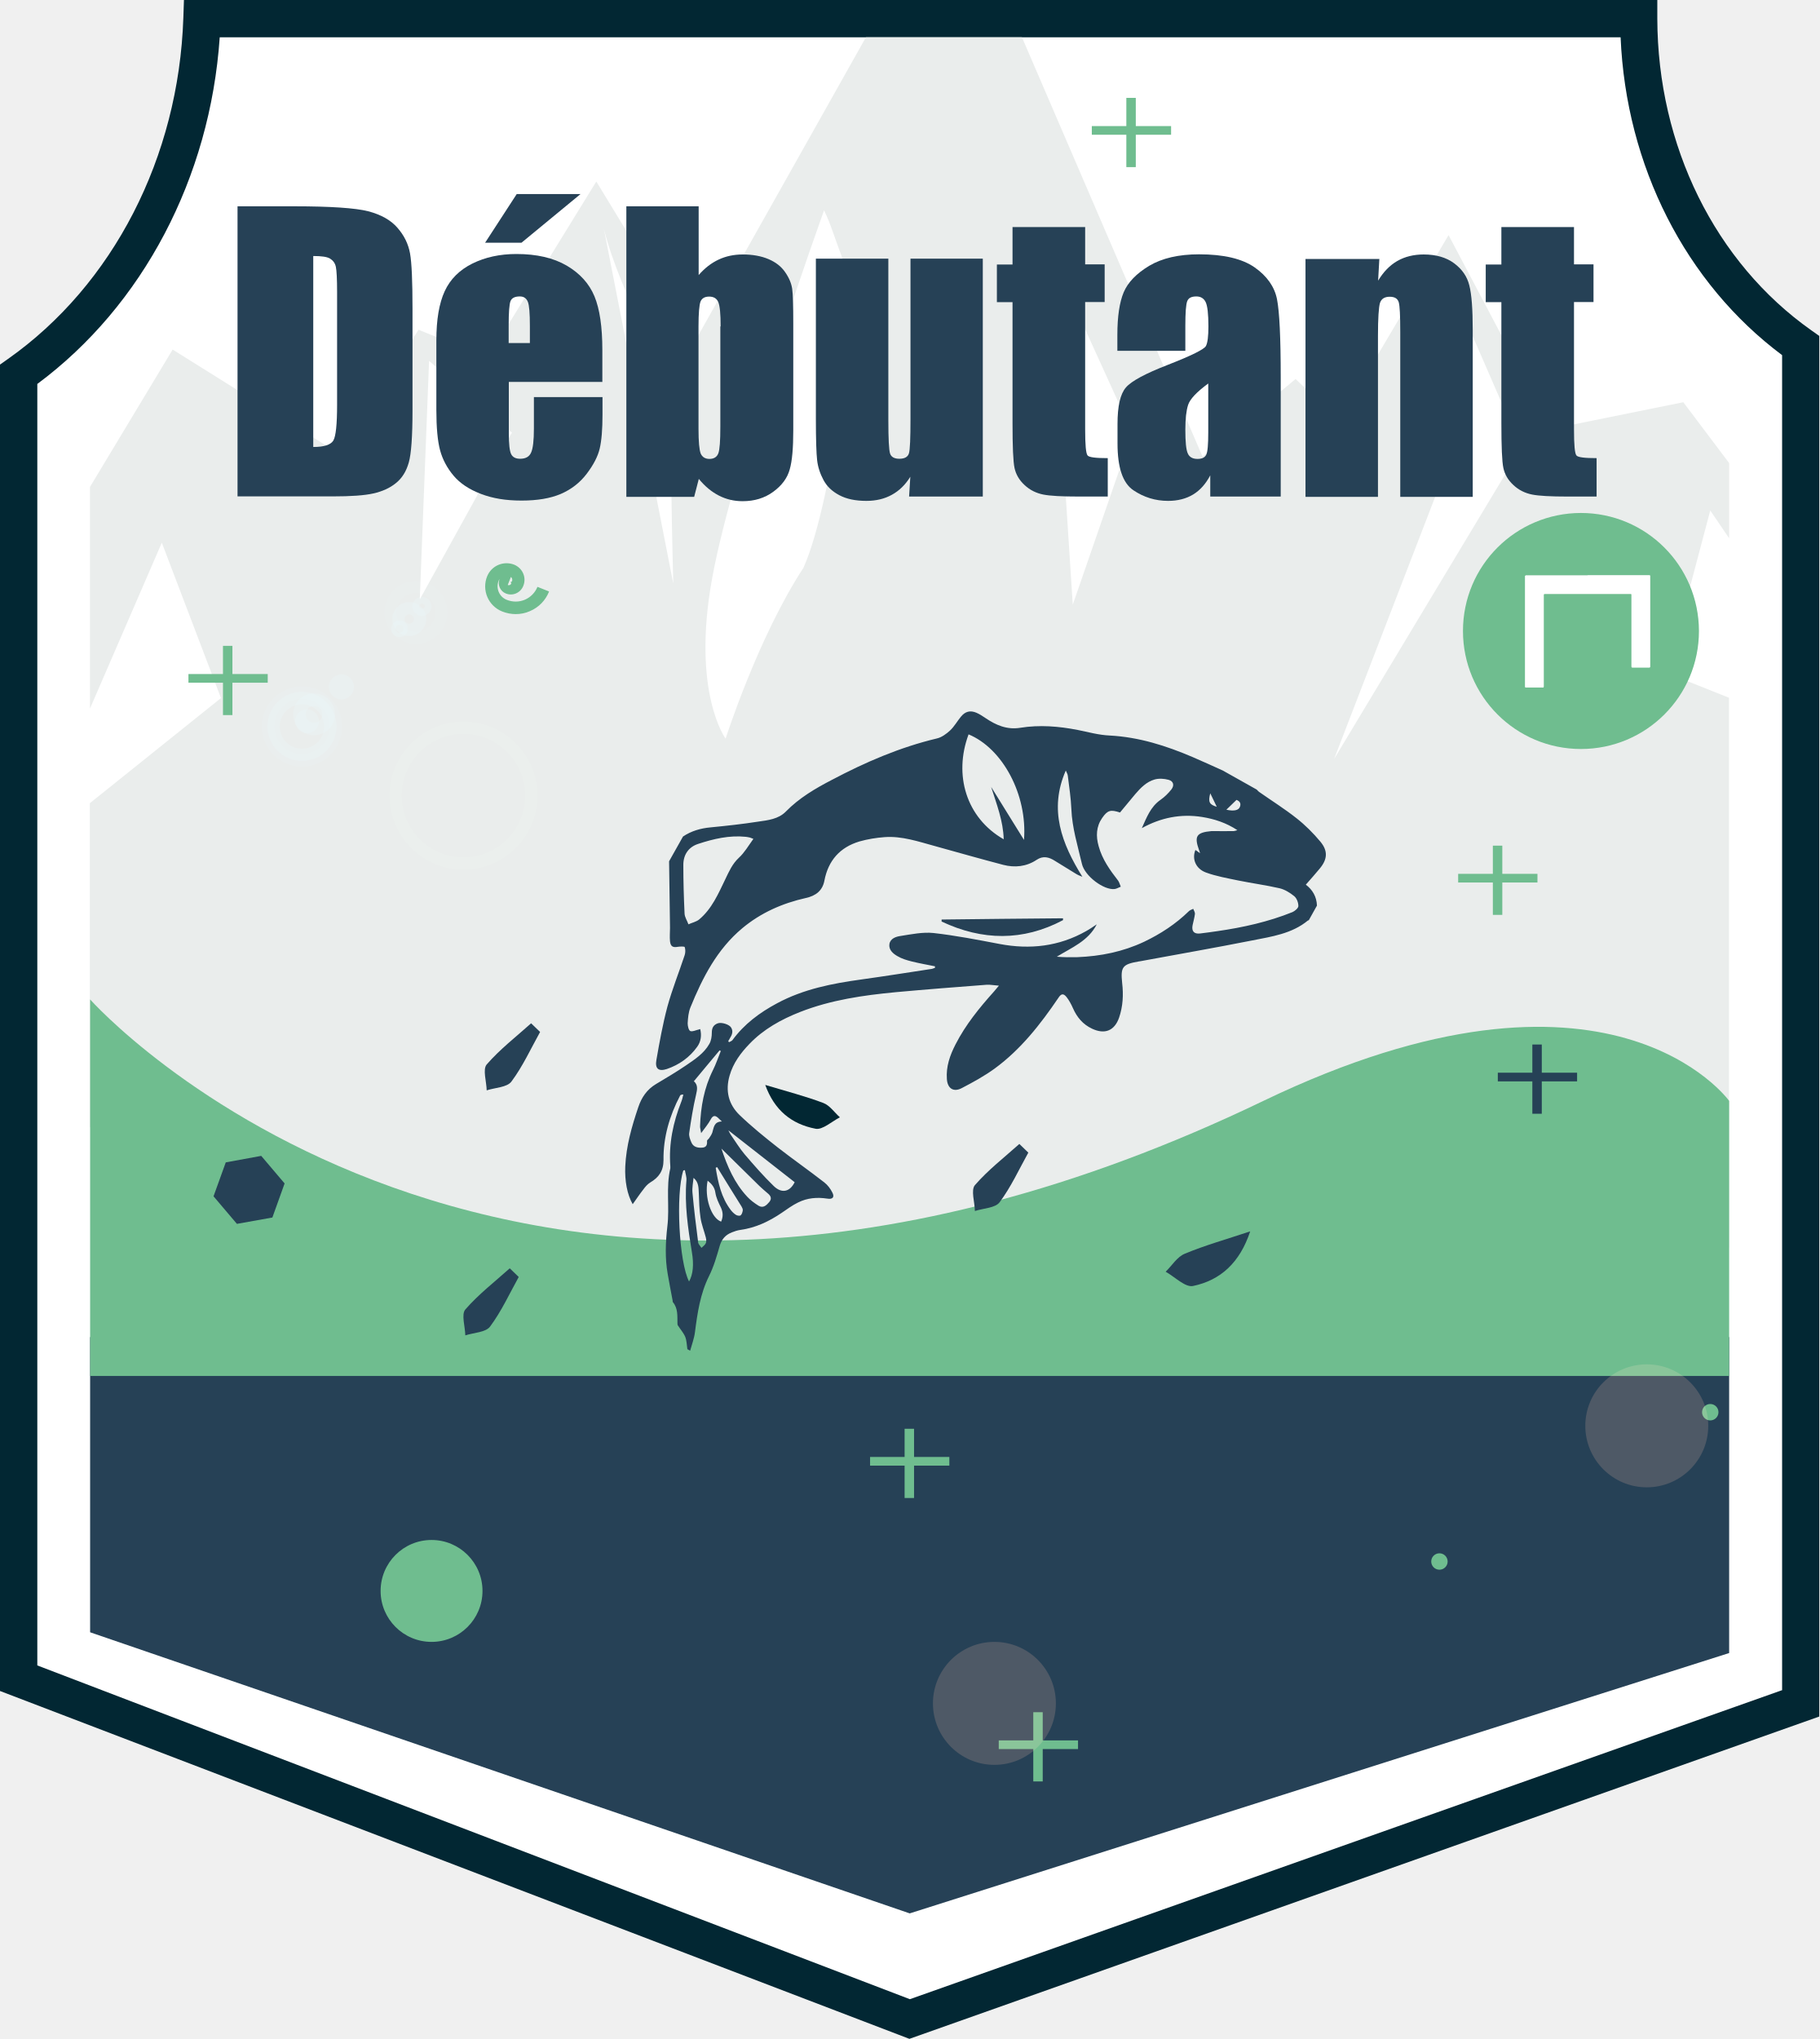
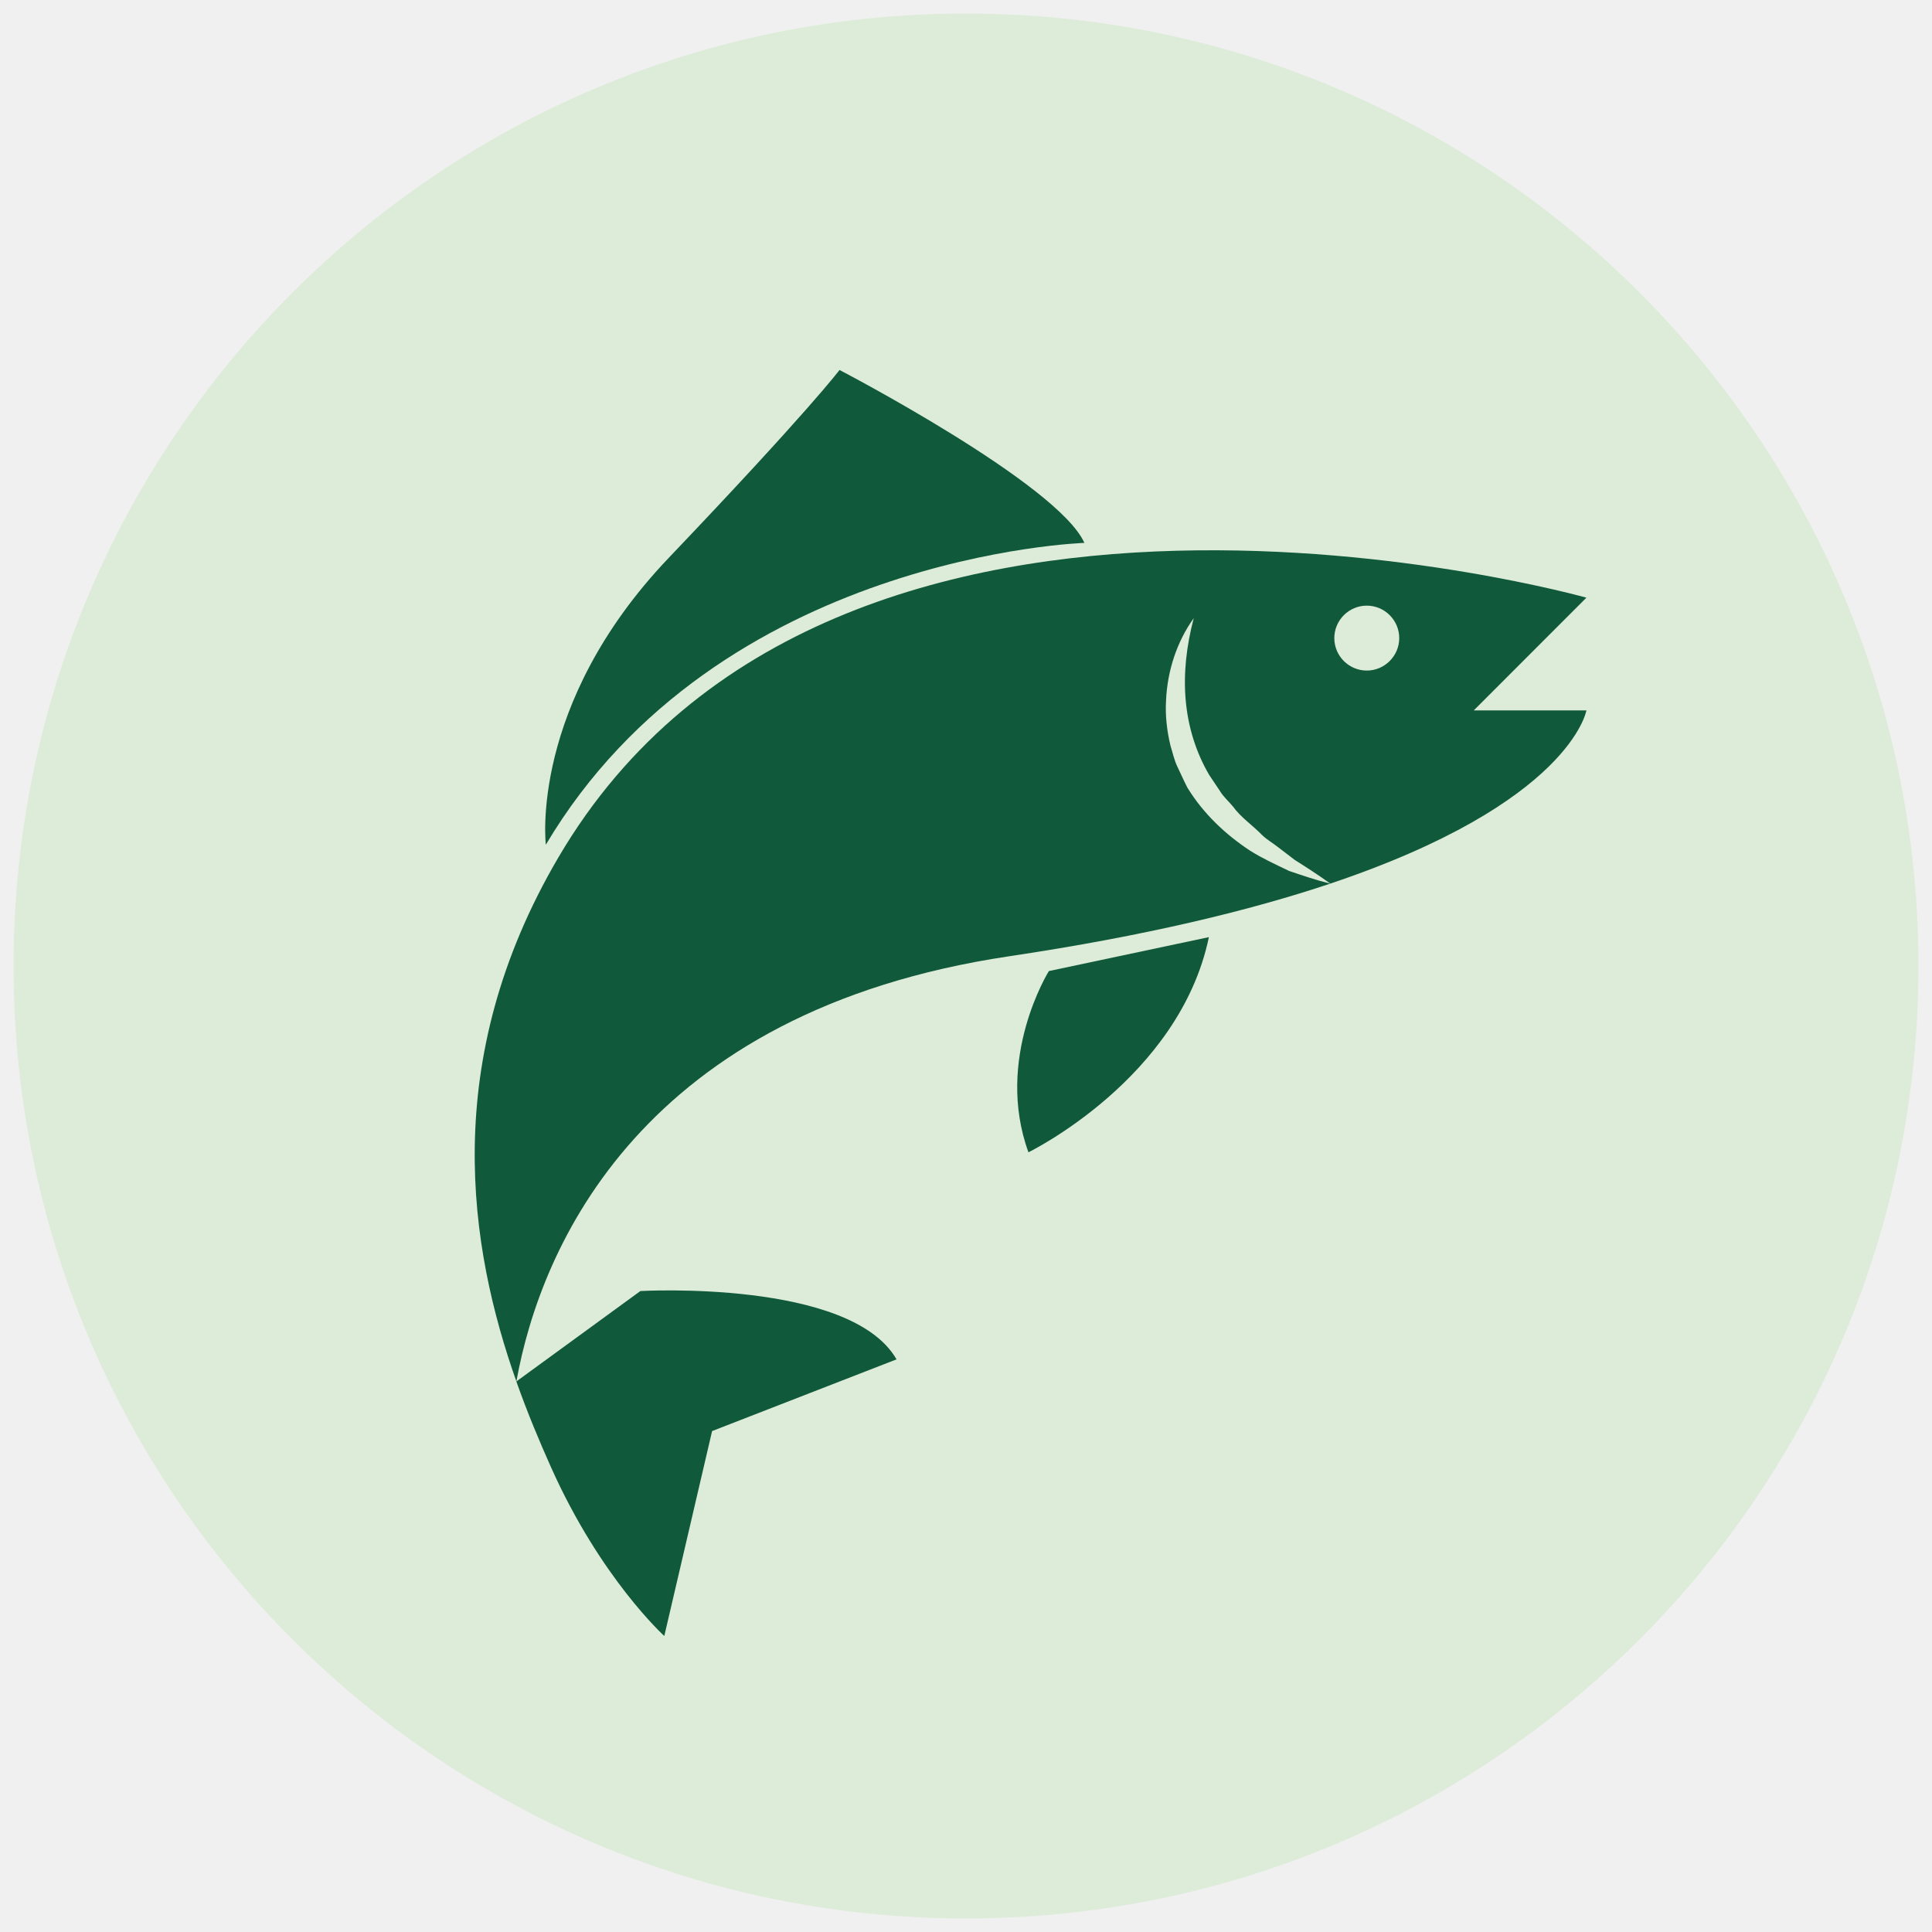
- <svg xmlns="http://www.w3.org/2000/svg" viewBox="0 0 117.49 131.65">
-   <defs>
-     <style>
-       .cls-1 {
-         opacity: .2;
-       }
- 
-       .cls-1, .cls-2, .cls-3, .cls-4 {
-         mix-blend-mode: screen;
-       }
- 
-       .cls-2 {
-         opacity: .5;
-       }
- 
-       .cls-5 {
-         fill: #fff;
-       }
- 
-       .cls-6 {
-         fill: #39a935;
-       }
- 
-       .cls-7 {
-         fill: #ea9e79;
-       }
- 
-       .cls-8 {
-         isolation: isolate;
-       }
- 
-       .cls-3 {
-         opacity: .15;
-       }
- 
-       .cls-9 {
-         fill: #6fbd8f;
-       }
- 
-       .cls-10 {
-         fill: #eaedec;
-       }
- 
-       .cls-11 {
-         fill: #264156;
-       }
- 
-       .cls-12 {
-         fill: #022733;
-       }
-     </style>
-   </defs>
-   <g class="cls-8">
-     <g id="Calque_2" data-name="Calque 2">
-       <g id="Calque_1-2" data-name="Calque 1">
-         <g>
-           <g>
-             <path class="cls-5" d="M105.83,1.2H13.04c-.31,9.34-4.71,17.94-11.84,22.97v84.19l57.54,22,57.54-20.38V22.31c-6.5-4.59-10.44-12.55-10.46-21.11Z" />
-             <path class="cls-12" d="M116.98,21.33c-6.21-4.38-9.93-11.91-9.95-20.13V0H11.88l-.04,1.16c-.3,8.99-4.53,17.23-11.33,22.02l-.51.36v85.64l58.73,22.46,58.76-20.81V21.69l-.51-.36ZM115.08,109.13l-56.32,19.95L2.41,107.53V24.79c6.82-5.06,11.16-13.32,11.78-22.38h90.47c.35,8.3,4.19,15.86,10.43,20.52v86.21Z" />
-           </g>
-           <path class="cls-10" d="M111.67,34.72v-4.82l-2.96-3.93-8.55,1.73-6.61-12.52-7.08,11.97-2.8-2.68-6.01,5.01-11.66-27.07h-10.08l-11.08,19.7-6.33-10.39-7.01,11.39-4.47-1.82-5.1,8.02-10.78-6.74-5.34,8.87v14.31l4.64-10.71,3.82,10.03-8.47,6.79v20.9c2,1.58,32.5,25.52,45.17,26.73,21.37,2.05,55.47-16.09,60.69-18.95v-35.49l-3.99-1.59,2.78-10.5,1.21,1.78ZM27.11,38.7l.6-15.4,5.35,4.63-5.95,10.77ZM43.48,37.68l-4.48-22.9c1.05,4.23,4.48,10.25,4.48,10.25-.33.59,0,12.65,0,12.65ZM51.9,36.64c-2.95,4.5-5.04,11.05-5.04,11.05,0,0-2.21-2.98-.87-10.35,1.33-7.37,7.23-23.76,7.23-23.76.52,1.11.44,1.16,1.62,4.26.55,1.46-1.02,14.49-2.94,18.79ZM69.28,39.04l-1.47-22.77,5.31,11.67-3.84,11.1ZM86.14,49.05l6.56-17.01.88-13.85,4.66,10.72-12.11,20.14Z" />
-           <polygon class="cls-11" points="5.82 86.33 5.82 105.39 58.75 123.54 111.67 106.73 111.67 86.33 5.82 86.33" />
-           <path class="cls-9" d="M5.82,71.08v17.76s105.85,0,105.85,0v-17.76s-7.7-10.76-30.08,0c-49.03,23.58-75.77-6.55-75.77-6.55v6.55Z" />
-           <g>
-             <path class="cls-11" d="M84.47,59.43c-1.04.86-2.34,1.04-3.6,1.29-2.42.48-4.84.9-7.27,1.35-.02,0-.04,0-.07.01-1.04.18-1.17.35-1.06,1.39.09.76.05,1.51-.2,2.24-.3.85-.93,1.09-1.74.71-.6-.28-.98-.74-1.24-1.33-.11-.25-.24-.49-.4-.7-.21-.27-.36-.24-.54.04-1.16,1.71-2.43,3.33-4.11,4.56-.66.48-1.39.88-2.12,1.26-.54.29-.93.03-.97-.58-.06-.81.2-1.54.56-2.24.65-1.27,1.54-2.36,2.49-3.42.09-.1.17-.2.31-.37-.31-.02-.55-.07-.77-.06-1.96.15-3.92.3-5.88.48-2.11.2-4.2.5-6.19,1.28-1.22.48-2.36,1.11-3.27,2.06-.57.59-1.05,1.24-1.28,2.04-.29.99-.07,1.87.65,2.56.77.74,1.61,1.42,2.45,2.08.99.77,2.02,1.49,3.01,2.26.22.17.4.41.52.65.16.3.03.46-.32.4-.66-.1-1.29-.05-1.89.25-.37.18-.71.43-1.06.67-.81.55-1.69.97-2.67,1.1-.19.03-.38.09-.55.16-.4.16-.65.43-.78.87-.19.66-.38,1.33-.69,1.95-.57,1.15-.75,2.38-.91,3.63-.05.4-.2.79-.31,1.19l-.18-.1c-.04-.27-.04-.56-.14-.8-.11-.26-.31-.48-.47-.73-.03-.04-.03-.11-.03-.16-.01-.46.04-.94-.29-1.34-.02-.02-.02-.06-.02-.1-.11-.58-.22-1.15-.32-1.73-.18-1.02-.14-2.05-.02-3.08.15-1.24-.1-2.5.19-3.74,0-.04,0-.09,0-.13-.11-1.45.18-2.83.71-4.17.06-.15.09-.3.13-.46-.12,0-.19.02-.21.07-.68,1.3-1.09,2.69-1.07,4.16,0,.7-.3,1.12-.86,1.45-.18.11-.33.29-.46.47-.23.29-.43.6-.67.93-.36-.63-.52-1.51-.48-2.44.06-1.32.42-2.58.84-3.82.21-.63.56-1.15,1.15-1.5.65-.39,1.3-.77,1.93-1.2.57-.39,1.16-.77,1.51-1.39.12-.21.16-.48.16-.73,0-.31.11-.5.39-.6.24-.08.74.07.86.28.15.25.05.48-.09.7-.03.06-.06.11-.1.17.02.02.04.05.05.07.07-.04.17-.07.22-.13.76-1.04,1.76-1.78,2.88-2.38,1.71-.92,3.56-1.28,5.45-1.54,1.51-.21,3.02-.45,4.53-.68.08-.01.15-.05.22-.07v-.1c-.5-.1-1-.19-1.49-.31-.32-.08-.66-.18-.94-.35-.28-.16-.57-.41-.51-.78.06-.36.43-.48.73-.52.7-.11,1.42-.26,2.11-.19,1.43.16,2.86.44,4.28.71,1.96.37,3.83.16,5.58-.83.24-.13.46-.29.69-.44-.55,1.08-1.62,1.5-2.58,2.09.45.04.89.04,1.33.03,1.5-.06,2.94-.35,4.3-.99,1.07-.51,2.05-1.15,2.9-1.98.07-.07.18-.1.28-.15.04.11.12.22.11.33-.03.24-.1.48-.15.72-.08.39.09.59.49.54.37-.04.74-.1,1.11-.15,1.66-.24,3.29-.6,4.85-1.23.16-.07.38-.26.38-.39,0-.22-.1-.5-.27-.64-.27-.22-.61-.43-.95-.51-.88-.2-1.77-.32-2.66-.5-.71-.15-1.42-.27-2.1-.52-.66-.25-.9-.88-.67-1.45.09.06.17.11.3.21-.03-.11-.04-.15-.06-.19-.33-.91-.18-1.15.8-1.24.03,0,.07,0,.1,0,.44,0,.88.01,1.32,0,.08,0,.16-.04.25-.06-.71-.47-1.47-.72-2.27-.85-1.38-.22-2.67.04-3.9.72.31-.68.56-1.38,1.21-1.83.26-.18.5-.42.7-.67.2-.26.14-.53-.18-.62-.29-.08-.63-.1-.91-.02-.52.15-.9.54-1.25.95-.33.39-.66.79-.98,1.18-.61-.2-.8-.15-1.15.35-.39.56-.41,1.18-.23,1.82.23.85.73,1.55,1.26,2.23.08.11.11.26.17.39-.13.05-.26.13-.39.15-.69.09-1.94-.83-2.12-1.63-.27-1.16-.63-2.31-.68-3.52-.03-.72-.14-1.44-.23-2.16-.01-.12-.09-.23-.13-.34-1.11,2.53-.26,4.72,1.07,6.86-.17-.06-.32-.13-.46-.22-.43-.27-.87-.53-1.3-.8-.39-.25-.77-.36-1.2-.07-.66.44-1.41.51-2.15.32-1.49-.39-2.96-.81-4.44-1.22-1.06-.29-2.11-.65-3.22-.57-.55.04-1.1.13-1.63.28-1.26.38-2.01,1.23-2.26,2.53-.12.64-.55.98-1.2,1.12-1.51.34-2.9.95-4.1,1.95-1.63,1.36-2.57,3.19-3.35,5.11-.13.32-.16.68-.18,1.03,0,.17.06.45.17.5.14.06.36-.06.55-.1.03,0,.06-.02.09-.03.1.4.05.81-.19,1.14-.49.69-1.17,1.17-1.96,1.44-.54.18-.78-.02-.68-.58.2-1.15.41-2.31.71-3.44.31-1.13.75-2.22,1.12-3.34.05-.16.05-.36,0-.51-.02-.05-.28-.04-.43-.02-.33.06-.48-.01-.52-.35-.03-.29,0-.59,0-.88-.02-1.43-.04-2.86-.06-4.29l.9-1.6c.54-.36,1.13-.53,1.78-.59,1.02-.1,2.05-.21,3.07-.37.63-.09,1.31-.16,1.79-.65.86-.88,1.9-1.49,2.98-2.05,2.16-1.14,4.38-2.1,6.77-2.67.31-.07.61-.29.85-.51.28-.26.47-.61.71-.9.28-.34.6-.42,1-.25.21.09.4.22.58.34.68.46,1.39.77,2.25.63,1.24-.2,2.48-.1,3.71.14.69.14,1.37.33,2.07.36,1.89.1,3.64.66,5.35,1.39.66.28,1.3.58,1.95.87.73.41,1.46.82,2.19,1.23.05.05.09.1.14.14.81.57,1.66,1.1,2.43,1.71.56.44,1.08.96,1.54,1.51.5.6.46,1.14-.04,1.74-.29.35-.59.69-.9,1.04.43.32.7.77.72,1.35l-.53.95ZM62.55,47.42c-.97,2.61-.16,5.38,2.27,6.77-.03-1.19-.46-2.27-.81-3.38.69,1.12,1.39,2.24,2.12,3.42.23-2.9-1.37-5.91-3.59-6.82ZM48.65,54.16c-.13-.05-.17-.07-.21-.08-.09-.02-.18-.04-.27-.05-1.07-.11-2.09.13-3.09.46-.61.2-.95.69-.95,1.35,0,1.05.03,2.1.08,3.15.01.23.17.46.25.69.24-.11.51-.16.7-.32.82-.69,1.23-1.66,1.68-2.59.24-.5.45-.99.88-1.39.36-.33.61-.77.93-1.21ZM44.8,69.8c.29.25.23.54.15.89-.19.81-.32,1.63-.44,2.46-.03.2.06.42.14.61.12.29.39.36.68.34.29-.01.35-.18.33-.44,0-.05.08-.1.12-.15.08-.12.17-.24.22-.38.1-.32.1-.71.62-.72-.09-.08-.14-.13-.18-.17-.21-.22-.38-.28-.55.05-.15.28-.36.53-.61.87-.03-.21-.07-.32-.07-.43.04-1.26.26-2.49.83-3.63.2-.4.34-.82.51-1.24-.03-.01-.05-.03-.08-.04-.55.65-1.09,1.31-1.65,1.98ZM47.04,72.98c.07.13.1.21.15.28.3.43.57.88.9,1.27.6.7,1.21,1.4,1.87,2.04.52.51,1.05.39,1.36-.24-1.41-1.1-2.82-2.21-4.28-3.35ZM46.58,74.13c.39,1.19.86,2.26,1.67,3.13.21.23.47.42.74.59.3.18.51-.03.69-.24.19-.23.09-.41-.11-.57-.18-.15-.36-.31-.53-.47-.8-.79-1.6-1.58-2.47-2.43ZM44.24,75.55s-.07.01-.11.02c-.5,1.53-.28,5.92.37,7.17.26-.46.32-1.1.18-1.91-.25-1.53-.48-3.06-.35-4.62.02-.22-.07-.45-.1-.67ZM46.31,75.36s-.06.02-.09.04c.16.97.36,1.92.97,2.72.09.12.21.24.34.32.08.05.24.08.3.03.08-.06.12-.2.14-.32.01-.08-.04-.18-.08-.25-.53-.85-1.06-1.7-1.58-2.55ZM44.79,76.04c-.03.32-.1.65-.07.97.1,1.08.23,2.15.37,3.22.02.12.14.22.21.34.1-.1.23-.18.28-.3.05-.11.03-.26,0-.38-.11-.43-.28-.84-.34-1.27-.08-.52-.09-1.05-.11-1.57-.02-.36,0-.72-.34-1ZM46.57,78.88c.14-.32.13-.61-.02-.93-.15-.3-.3-.62-.35-.94-.05-.36-.24-.57-.5-.78-.22,1.06.22,2.42.88,2.65ZM79.85,51.65c-.21.21-.42.41-.65.63.5.11.8.04.88-.2.08-.23-.03-.36-.24-.44ZM78.58,52.09c-.15-.31-.27-.56-.42-.87-.15.56-.06.73.42.87Z" />
-             <path class="cls-11" d="M60.82,59.37c2.61-.03,5.22-.06,7.83-.08v.12c-2.59,1.37-5.21,1.33-7.84.09,0-.04,0-.09,0-.13Z" />
-           </g>
-           <path class="cls-11" d="M34.88,66.63c-.6,1.08-1.12,2.22-1.85,3.2-.28.38-1.05.39-1.6.57-.01-.57-.27-1.35,0-1.67.85-.98,1.9-1.79,2.87-2.66.19.19.38.37.58.56Z" />
-           <path class="cls-11" d="M80.74,79.5c-.67,2.03-1.92,3.16-3.69,3.53-.5.11-1.18-.59-1.77-.92.41-.4.74-.96,1.23-1.16,1.29-.54,2.65-.92,4.24-1.45Z" />
-           <path class="cls-11" d="M66.41,74.42c-.6,1.08-1.12,2.22-1.85,3.2-.28.38-1.05.39-1.6.57-.01-.57-.27-1.35,0-1.67.85-.98,1.9-1.79,2.87-2.66.19.19.38.37.58.56Z" />
-           <path class="cls-12" d="M49.42,70.05c.59,1.63,1.69,2.53,3.26,2.83.44.08,1.04-.47,1.56-.74-.36-.32-.65-.77-1.08-.93-1.14-.43-2.34-.74-3.74-1.16Z" />
-           <path class="cls-11" d="M33.5,82.45c-.6,1.08-1.12,2.22-1.85,3.2-.28.38-1.05.39-1.6.57-.01-.57-.27-1.35,0-1.67.85-.98,1.9-1.79,2.87-2.66.19.19.38.37.58.56Z" />
-           <g>
-             <rect class="cls-9" x="12.17" y="43.52" width="5.12" height=".56" />
-             <rect class="cls-9" x="14.4" y="41.7" width=".61" height="4.47" />
-           </g>
-           <g class="cls-4">
-             <path class="cls-12" d="M27.25,39.77c-.34,0-.62-.28-.62-.62s.28-.62.62-.62.62.28.62.62-.28.62-.62.62ZM27.25,38.97c-.1,0-.18.08-.18.18,0,.2.36.2.36,0,0-.1-.08-.18-.18-.18Z" />
-           </g>
-           <g class="cls-1">
-             <path class="cls-12" d="M26.86,41.59c-1.13,0-2.05-.92-2.05-2.05s.92-2.05,2.05-2.05,2.05.92,2.05,2.05-.92,2.05-2.05,2.05ZM26.86,38.3c-.69,0-1.24.56-1.24,1.24s.56,1.24,1.24,1.24,1.24-.56,1.24-1.24-.56-1.24-1.24-1.24Z" />
-           </g>
-           <g class="cls-2">
-             <path class="cls-12" d="M19.5,49.5c-1.43,0-2.59-1.16-2.59-2.59s1.16-2.59,2.59-2.59,2.59,1.16,2.59,2.59-1.16,2.59-2.59,2.59ZM19.5,45.11c-.99,0-1.79.8-1.79,1.79s.8,1.79,1.79,1.79,1.79-.8,1.79-1.79-.8-1.79-1.79-1.79Z" />
-           </g>
-           <g class="cls-4">
-             <path class="cls-12" d="M19.5,49.13c-1.23,0-2.23-1-2.23-2.23s1-2.23,2.23-2.23,2.23,1,2.23,2.23-1,2.23-2.23,2.23ZM19.5,45.48c-.79,0-1.43.64-1.43,1.43s.64,1.43,1.43,1.43,1.43-.64,1.43-1.43-.64-1.43-1.43-1.43Z" />
-           </g>
-           <g class="cls-3">
-             <path class="cls-6" d="M29.93,56.16c-2.64,0-4.78-2.15-4.78-4.79s2.15-4.79,4.78-4.79,4.79,2.15,4.79,4.79-2.15,4.79-4.79,4.79ZM29.93,47.39c-2.2,0-3.98,1.79-3.98,3.98s1.79,3.98,3.98,3.98,3.98-1.79,3.98-3.98-1.79-3.98-3.98-3.98Z" />
-           </g>
-           <circle class="cls-9" cx="27.87" cy="102.72" r="3.29" />
-           <g class="cls-4">
-             <path class="cls-12" d="M22.05,45.16c-.45,0-.81-.36-.81-.81s.36-.81.81-.81.81.36.81.81-.36.81-.81.81ZM22.05,44.34s0,0,0,0h0Z" />
-           </g>
-           <g class="cls-4">
-             <path class="cls-12" d="M26.43,41.07c-.61,0-1.1-.5-1.1-1.1s.5-1.1,1.1-1.1,1.1.5,1.1,1.1-.5,1.1-1.1,1.1ZM26.43,39.67c-.17,0-.3.13-.3.3s.14.3.3.3.3-.14.3-.3-.13-.3-.3-.3Z" />
-           </g>
-           <g class="cls-4">
-             <path class="cls-12" d="M20.28,47.47c-.74,0-1.35-.6-1.35-1.35s.6-1.35,1.35-1.35,1.35.6,1.35,1.35-.6,1.35-1.35,1.35ZM20.28,45.58c-.3,0-.54.24-.54.54s.24.54.54.54.54-.24.54-.54-.24-.54-.54-.54Z" />
-           </g>
-           <g class="cls-4">
-             <path class="cls-12" d="M19.83,47.34c-.42,0-.77-.35-.77-.77s.35-.77.77-.77.77.35.77.77-.35.77-.77.77ZM19.83,46.53l.03.03s-.01-.03-.03-.03Z" />
-           </g>
-           <g class="cls-4">
-             <path class="cls-12" d="M25.8,41.14c-.3,0-.54-.24-.54-.54s.24-.54.54-.54.54.24.54.54-.24.54-.54.54ZM25.8,40.34c-.14,0-.26.12-.26.26s.12.26.26.26.26-.12.26-.26-.12-.26-.26-.26Z" />
-           </g>
-           <g>
-             <path class="cls-9" d="M109.72,40.74c0,4.21-3.41,7.62-7.62,7.62-4.21,0-7.62-3.41-7.62-7.62,0-4.22,3.41-7.61,7.61-7.62,4.22,0,7.62,3.41,7.63,7.62ZM102.53,37.15h0c-1.31,0-2.63,0-3.94,0-.02,0-.04,0-.05,0-.02,0-.03.02-.04.04,0,.01,0,.04,0,.05,0,2.35,0,4.71,0,7.06,0,.08,0,.08.08.08.34,0,.69,0,1.03,0,.09,0,.09,0,.09-.09,0-1.96,0-3.91,0-5.87,0-.04,0-.08.06-.08,1.85,0,3.69,0,5.54,0,.07,0,.07,0,.07.07,0,.44,0,.89,0,1.33,0,1.08,0,2.17,0,3.25,0,.1,0,.1.1.1.34,0,.68,0,1.02,0,.08,0,.08,0,.08-.08,0-.54,0-1.08,0-1.63,0-1.39,0-2.78,0-4.16,0-.08,0-.08-.08-.08-1.32,0-2.64,0-3.95,0Z" />
-             <path class="cls-5" d="M102.53,37.15c1.32,0,2.64,0,3.95,0,.08,0,.08,0,.08.08,0,1.39,0,2.78,0,4.16,0,.54,0,1.08,0,1.63,0,.08,0,.08-.08.08-.34,0-.68,0-1.02,0-.1,0-.1,0-.1-.1,0-1.08,0-2.17,0-3.25,0-.44,0-.89,0-1.33,0-.07,0-.07-.07-.07-1.85,0-3.69,0-5.54,0-.06,0-.06.03-.06.08,0,1.96,0,3.91,0,5.87,0,.09,0,.09-.09.09-.34,0-.69,0-1.03,0-.07,0-.08,0-.08-.08,0-2.35,0-4.71,0-7.06,0-.02,0-.04,0-.05,0-.02.02-.03.04-.04.02,0,.04,0,.05,0,1.31,0,2.63,0,3.94,0h0Z" />
-           </g>
-           <path class="cls-9" d="M33.3,39.65c-.29,0-.59-.06-.87-.17-.9-.36-1.33-1.38-.97-2.27.28-.69,1.06-1.02,1.75-.75.26.11.47.31.58.57.11.26.11.55,0,.81-.18.44-.68.66-1.12.48-.18-.07-.32-.21-.4-.39-.07-.17-.08-.36-.01-.54-.02.03-.05.07-.06.11-.19.48.04,1.04.53,1.23.38.15.79.15,1.17-.01.37-.16.66-.46.81-.83l.75.3c-.23.58-.67,1.03-1.24,1.27-.29.13-.6.19-.92.19ZM32.99,37.26l-.2.51c.09.04.19,0,.23-.1l-.04-.1s.07,0,.08-.03c.03-.06.03-.14,0-.2-.01-.03-.03-.06-.06-.08Z" />
-           <g>
-             <rect class="cls-9" x="94.17" y="56.42" width="5.12" height=".56" />
-             <rect class="cls-9" x="96.41" y="54.6" width=".61" height="4.47" />
-           </g>
-           <g>
-             <rect class="cls-9" x="70.51" y="8.14" width="5.12" height=".56" />
-             <rect class="cls-9" x="72.74" y="6.32" width=".61" height="4.47" />
-           </g>
-           <g>
-             <rect class="cls-11" x="96.73" y="69.26" width="5.12" height=".56" />
-             <rect class="cls-11" x="98.96" y="67.44" width=".61" height="4.47" />
-           </g>
-           <g>
-             <rect class="cls-9" x="56.19" y="94.07" width="5.12" height=".56" />
-             <rect class="cls-9" x="58.42" y="92.25" width=".61" height="4.47" />
-           </g>
-           <g>
-             <rect class="cls-9" x="64.5" y="112.37" width="5.12" height=".56" />
-             <rect class="cls-9" x="66.73" y="110.55" width=".61" height="4.47" />
-           </g>
-           <circle class="cls-9" cx="110.45" cy="91.18" r=".53" />
-           <circle class="cls-9" cx="92.96" cy="100.82" r=".53" />
-           <g class="cls-1">
-             <circle class="cls-7" cx="106.35" cy="92.06" r="3.97" />
-           </g>
-           <g class="cls-1">
-             <circle class="cls-7" cx="64.22" cy="109.98" r="3.97" />
-           </g>
-           <polygon class="cls-11" points="17.59 78.61 15.3 79.02 13.79 77.24 14.58 75.05 16.87 74.63 18.38 76.41 17.59 78.61" />
-           <g>
-             <path class="cls-11" d="M15.35,13.32h3.65c2.35,0,3.95.11,4.78.32.83.22,1.46.57,1.89,1.07.43.49.7,1.04.81,1.65.11.61.16,1.8.16,3.57v6.56c0,1.68-.08,2.81-.24,3.37-.16.57-.43,1.01-.83,1.33-.39.32-.88.54-1.46.67-.58.13-1.45.19-2.62.19h-6.15V13.32ZM20.23,16.53v12.33c.7,0,1.13-.14,1.3-.42.16-.28.24-1.05.24-2.3v-7.28c0-.85-.03-1.39-.08-1.63-.05-.24-.18-.41-.37-.53s-.56-.17-1.09-.17Z" />
-             <path class="cls-11" d="M38.91,24.66h-6.05v3.32c0,.69.05,1.14.15,1.34.1.2.29.3.58.3.36,0,.59-.13.71-.4.12-.27.18-.78.18-1.55v-2.03h4.43v1.13c0,.95-.06,1.68-.18,2.19s-.4,1.05-.84,1.63c-.44.58-1,1.01-1.67,1.3-.68.29-1.52.43-2.54.43s-1.86-.14-2.62-.43c-.76-.29-1.35-.68-1.77-1.18-.42-.5-.71-1.05-.87-1.64-.16-.6-.24-1.47-.24-2.61v-4.48c0-1.34.18-2.4.54-3.18.36-.78.96-1.37,1.78-1.78.83-.41,1.77-.62,2.85-.62,1.31,0,2.39.25,3.25.75.85.5,1.45,1.16,1.79,1.98.34.82.51,1.98.51,3.47v2.04ZM37.49,12.53l-3.81,3.14h-2.35l2.04-3.14h4.12ZM34.22,22.15v-1.12c0-.79-.04-1.31-.13-1.54s-.26-.35-.52-.35c-.32,0-.52.1-.6.3-.08.2-.12.73-.12,1.59v1.12h1.37Z" />
-             <path class="cls-11" d="M45.12,13.32v4.44c.39-.45.82-.78,1.29-1,.47-.22.99-.33,1.55-.33.64,0,1.2.1,1.67.3.47.2.83.48,1.08.85.25.36.4.72.45,1.07.05.35.07,1.09.07,2.22v6.92c0,1.13-.07,1.97-.23,2.52-.15.55-.5,1.03-1.06,1.44-.56.41-1.22.61-1.98.61-.55,0-1.06-.12-1.53-.36-.47-.24-.91-.6-1.3-1.08l-.3,1.16h-4.38V13.32h4.68ZM46.54,21.07c0-.79-.05-1.31-.15-1.56-.1-.24-.3-.36-.59-.36s-.47.11-.56.32c-.08.21-.13.75-.13,1.6v6.62c0,.83.05,1.35.14,1.59.1.23.29.35.57.35s.48-.12.57-.36c.09-.24.13-.81.13-1.72v-6.47Z" />
-             <path class="cls-11" d="M63.47,16.7v15.36h-4.76l.08-1.28c-.32.52-.72.91-1.2,1.17-.47.26-1.02.39-1.64.39-.7,0-1.28-.12-1.75-.37s-.8-.57-1.02-.98c-.22-.41-.36-.84-.41-1.28-.05-.44-.08-1.33-.08-2.65v-10.36h4.68v10.45c0,1.2.04,1.91.11,2.13.07.22.27.34.6.34.35,0,.55-.12.62-.35.07-.23.1-.98.1-2.23v-10.34h4.68Z" />
-             <path class="cls-11" d="M70.08,14.65v2.42h1.26v2.43h-1.26v8.22c0,1.01.05,1.57.16,1.69.1.12.54.17,1.3.17v2.48h-1.89c-1.07,0-1.83-.04-2.28-.13s-.86-.29-1.2-.61c-.35-.32-.56-.69-.65-1.1s-.13-1.38-.13-2.91v-7.8h-1.01v-2.43h1.01v-2.42h4.69Z" />
-             <path class="cls-11" d="M76.55,22.65h-4.39v-1.03c0-1.19.14-2.11.41-2.75s.82-1.21,1.65-1.71c.83-.49,1.9-.74,3.22-.74,1.58,0,2.77.28,3.58.84.8.56,1.29,1.25,1.45,2.06.16.81.24,2.49.24,5.03v7.71h-4.55v-1.37c-.29.55-.65.96-1.11,1.24-.45.27-.99.41-1.61.41-.82,0-1.57-.23-2.25-.69-.68-.46-1.02-1.46-1.02-3.02v-1.26c0-1.15.18-1.93.54-2.35.36-.42,1.26-.9,2.7-1.46,1.54-.6,2.36-1.01,2.47-1.22s.16-.63.16-1.27c0-.8-.06-1.33-.18-1.57-.12-.24-.32-.36-.6-.36-.32,0-.51.1-.59.31s-.12.74-.12,1.59v1.61ZM78.03,24.76c-.75.55-1.18,1.01-1.3,1.38-.12.37-.18.9-.18,1.6,0,.79.05,1.31.16,1.54.1.23.31.35.62.35s.48-.09.57-.27c.09-.18.13-.66.13-1.43v-3.16Z" />
-             <path class="cls-11" d="M89.08,16.7l-.08,1.42c.34-.56.75-.99,1.24-1.27.49-.28,1.06-.42,1.7-.42.8,0,1.46.19,1.97.57.51.38.84.85.98,1.43.15.58.22,1.53.22,2.88v10.77h-4.68v-10.64c0-1.06-.03-1.7-.1-1.93-.07-.23-.26-.35-.58-.35-.33,0-.54.13-.63.4-.08.27-.13.98-.13,2.14v10.38h-4.68v-15.36h4.76Z" />
-             <path class="cls-11" d="M101.65,14.65v2.42h1.26v2.43h-1.26v8.22c0,1.01.05,1.57.16,1.69.1.12.54.17,1.3.17v2.48h-1.89c-1.07,0-1.83-.04-2.28-.13s-.86-.29-1.2-.61c-.35-.32-.56-.69-.65-1.1s-.13-1.38-.13-2.91v-7.8h-1.01v-2.43h1.01v-2.42h4.69Z" />
-           </g>
-         </g>
+ <svg xmlns="http://www.w3.org/2000/svg" version="1.1" x="0px" y="0px" viewBox="0 0 500 500" style="enable-background:new 0 0 500 500;" xml:space="preserve">
+   <style type="text/css">
+ 	.st0{display:none;}
+ 	.st1{display:inline;}
+ 	.st2{fill:#163457;}
+ 	.st3{fill:#69C6DC;}
+ 	.st4{fill:#DCECD8;}
+ 	.st5{fill:#11593B;}
+ </style>
+   <g id="Calque_1" class="st0">
+     <g class="st1">
+       <circle class="st2" cx="250" cy="250" r="235.88" />
+       <g>
+         <polygon class="st3" points="245.9,140.46 245.9,405.49 129.38,405.49    " />
+         <polygon class="st3" points="259.03,94.51 259.03,368.57 370.62,368.57    " />
+         <polygon class="st3" points="248.36,94.51 248.36,125.28 196.66,112.15    " />
      </g>
    </g>
  </g>
+   <g id="Calque_2">
+     <g>
+       <circle class="st4" cx="250" cy="250" r="246.49" />
+       <g>
+         <path class="st5" d="M133.02,380.97" />
+         <path class="st5" d="M410.56,154.68c0,0-194.44-54.79-266.04,67.2c-31.04,52.87-23.06,101.18-10.88,135.64     c6.25-34.82,32.41-95.83,127.53-110.04c35.41-5.28,62.48-11.89,83.1-18.8c-3.62-0.88-7.1-2.08-10.68-3.29     c-3.36-1.63-6.81-3.19-10.03-5.21c-6.35-4.17-12.12-9.58-16.25-16.32c-0.91-1.73-1.69-3.55-2.54-5.31     c-0.88-1.76-1.27-3.75-1.86-5.6c-0.91-3.81-1.37-7.75-1.14-11.63c0.33-7.72,2.8-15.24,7.17-21.34     c-1.89,7.17-2.7,14.33-2.08,21.27c0.62,6.87,2.64,13.45,6.09,19.32l2.83,4.23c0.88,1.47,2.25,2.61,3.32,3.94     c2.05,2.83,5.02,4.79,7.49,7.33c1.27,1.24,2.83,2.12,4.23,3.22l4.3,3.29c3.06,1.92,6.09,3.88,9.15,6.09h0.03     c62.28-20.91,66.26-44.82,66.26-44.82h-29.15L410.56,154.68z M353.72,173.54c-4.63,0-8.4-3.78-8.4-8.4c0-4.63,3.78-8.4,8.4-8.4     c4.63,0,8.4,3.78,8.4,8.4C362.12,169.76,358.34,173.54,353.72,173.54z" />
+         <path class="st5" d="M165.73,334.12c0,0,54.36-3.09,66.29,17.68l-47.73,18.56l-12.37,53.03c0,0-16.46-14.87-29.34-43.72     c-2.91-6.51-6.05-13.94-8.95-22.15" />
+         <path class="st5" d="M271.45,251.31c0,0-14.13,22.6-5.29,46.9c0,0,39.05-19,46.7-55.68L271.45,251.31z" />
+         <path class="st5" d="M141.26,218.61c0,0-4.42-36.24,31.82-74.25s44.19-48.61,44.19-48.61s56.48,29.4,63.37,44.75     C280.64,140.51,185.89,143.48,141.26,218.61z" />
+       </g>
+     </g>
+   </g>
+   <g id="Calque_3">
+ </g>
+   <g id="Calque_4">
+ </g>
+   <g id="Calque_5">
+ </g>
+   <g id="Calque_6">
+ </g>
</svg>
